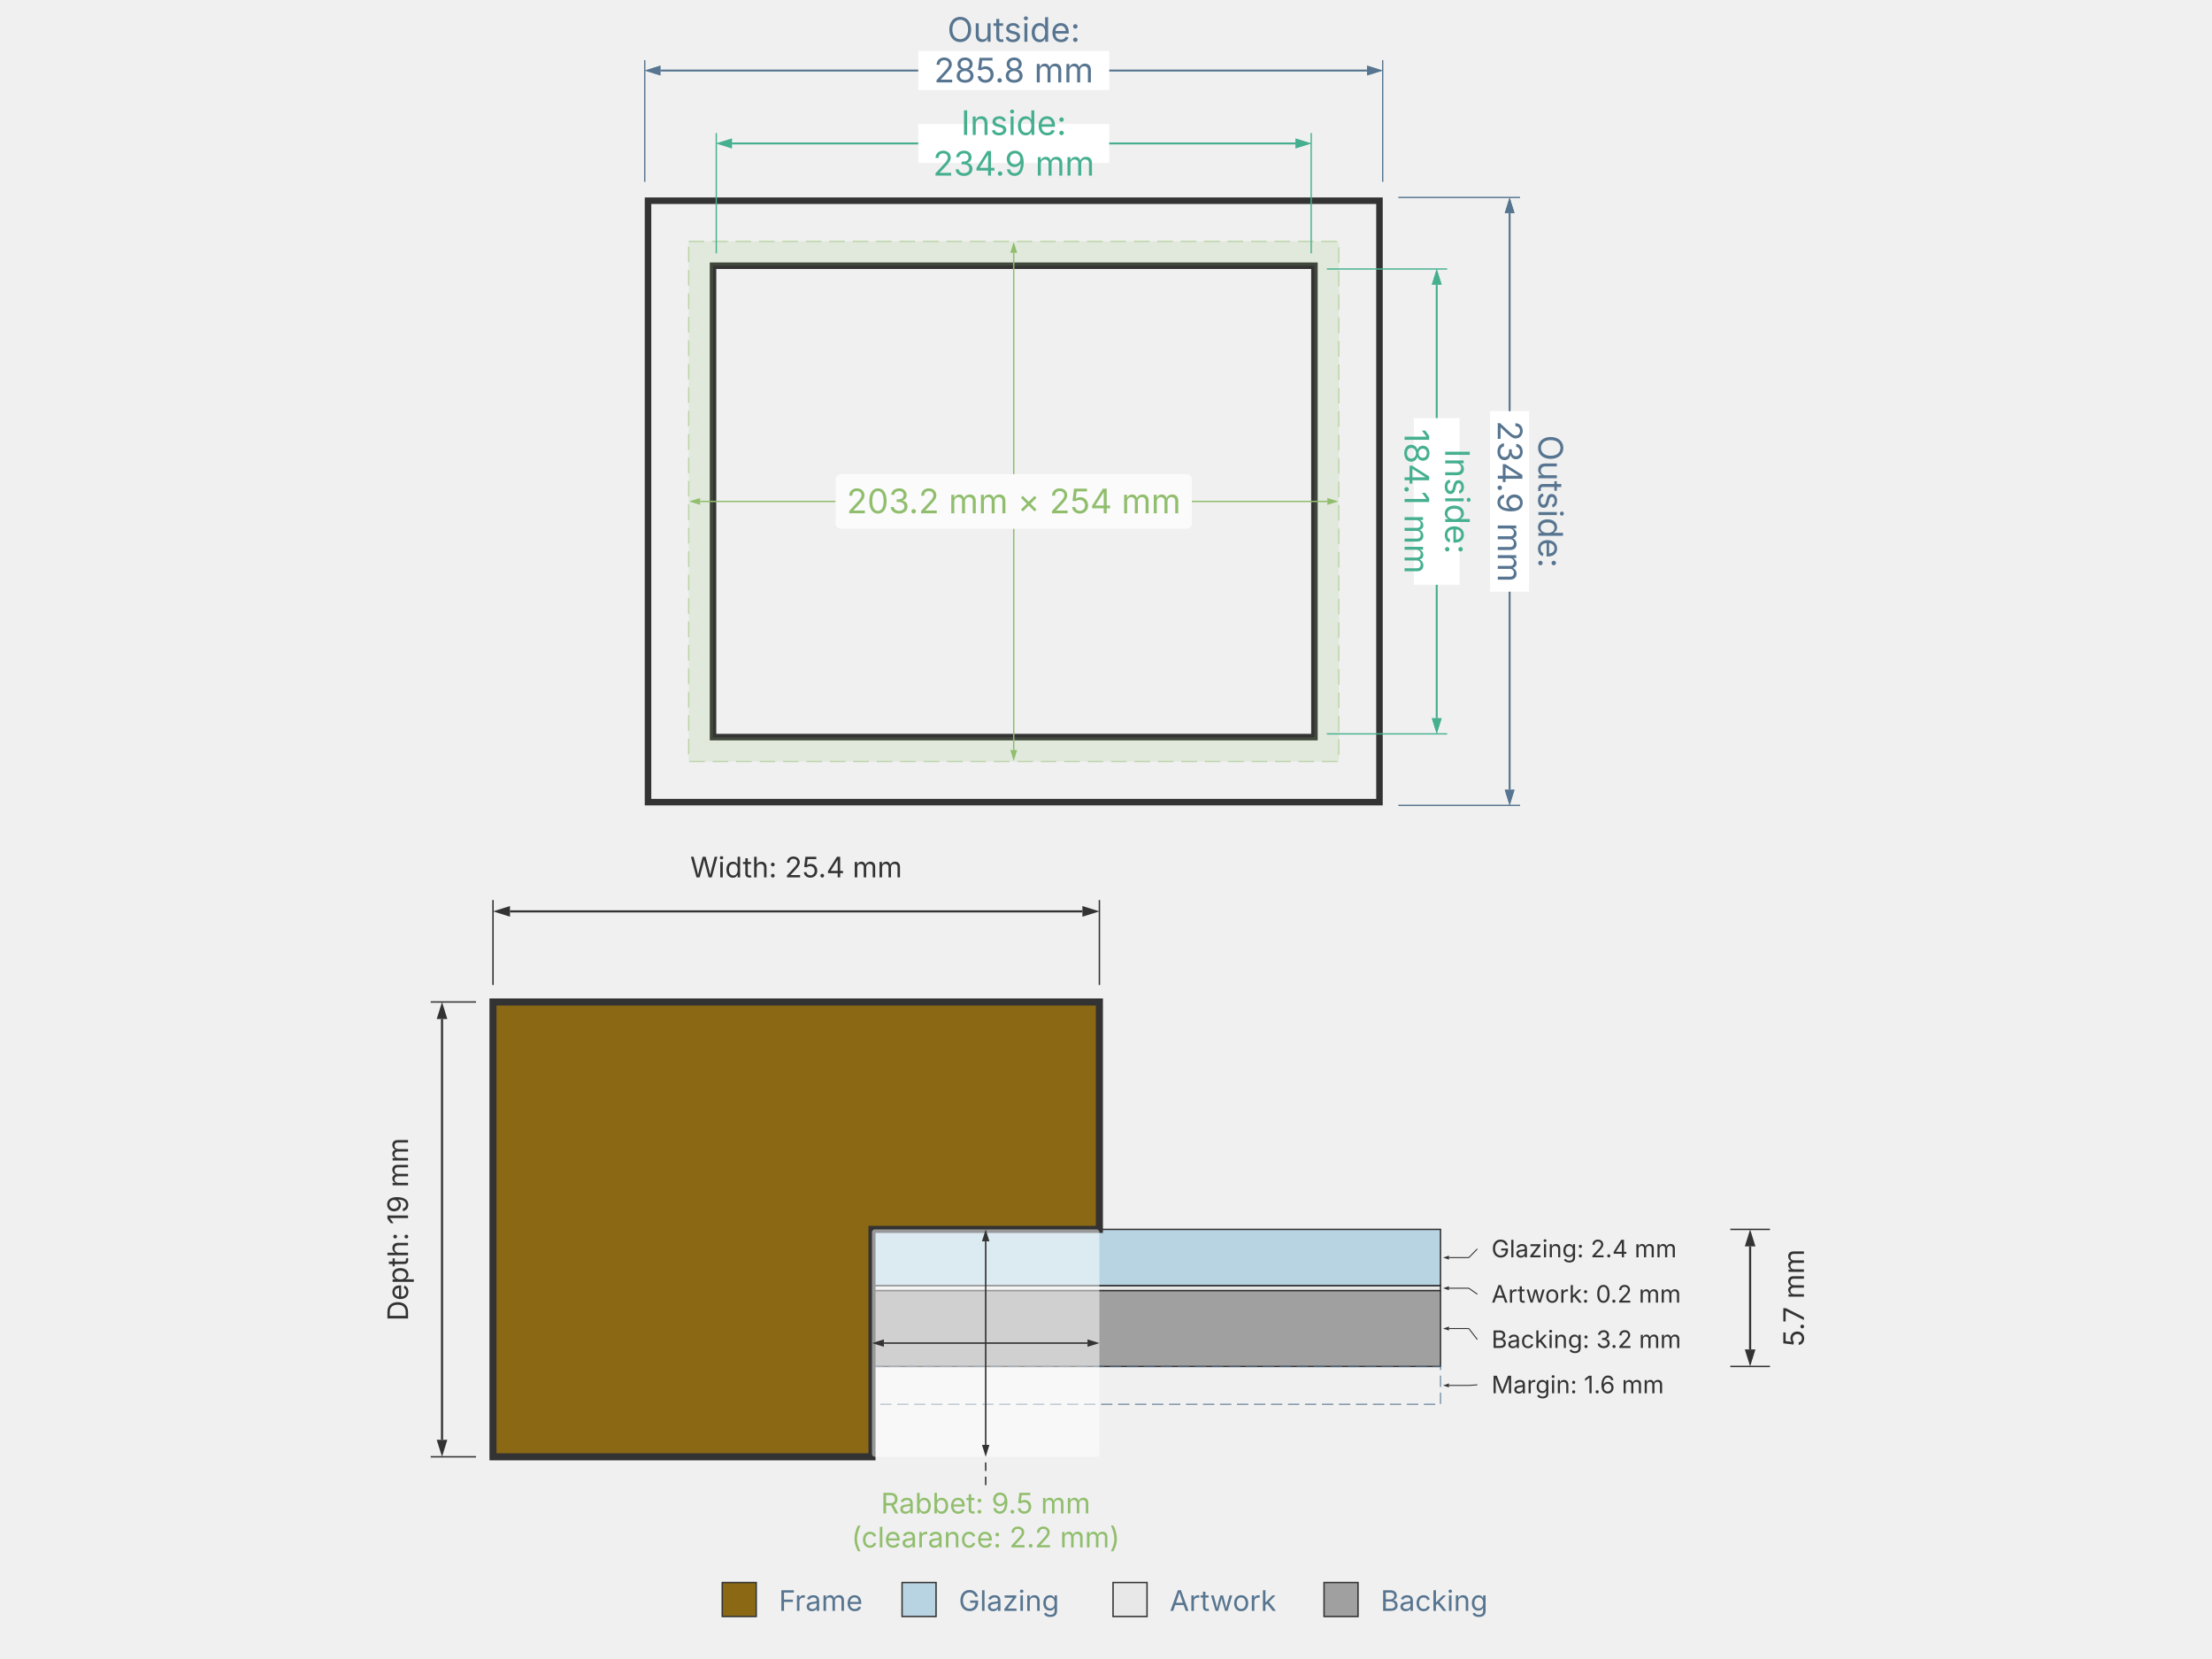
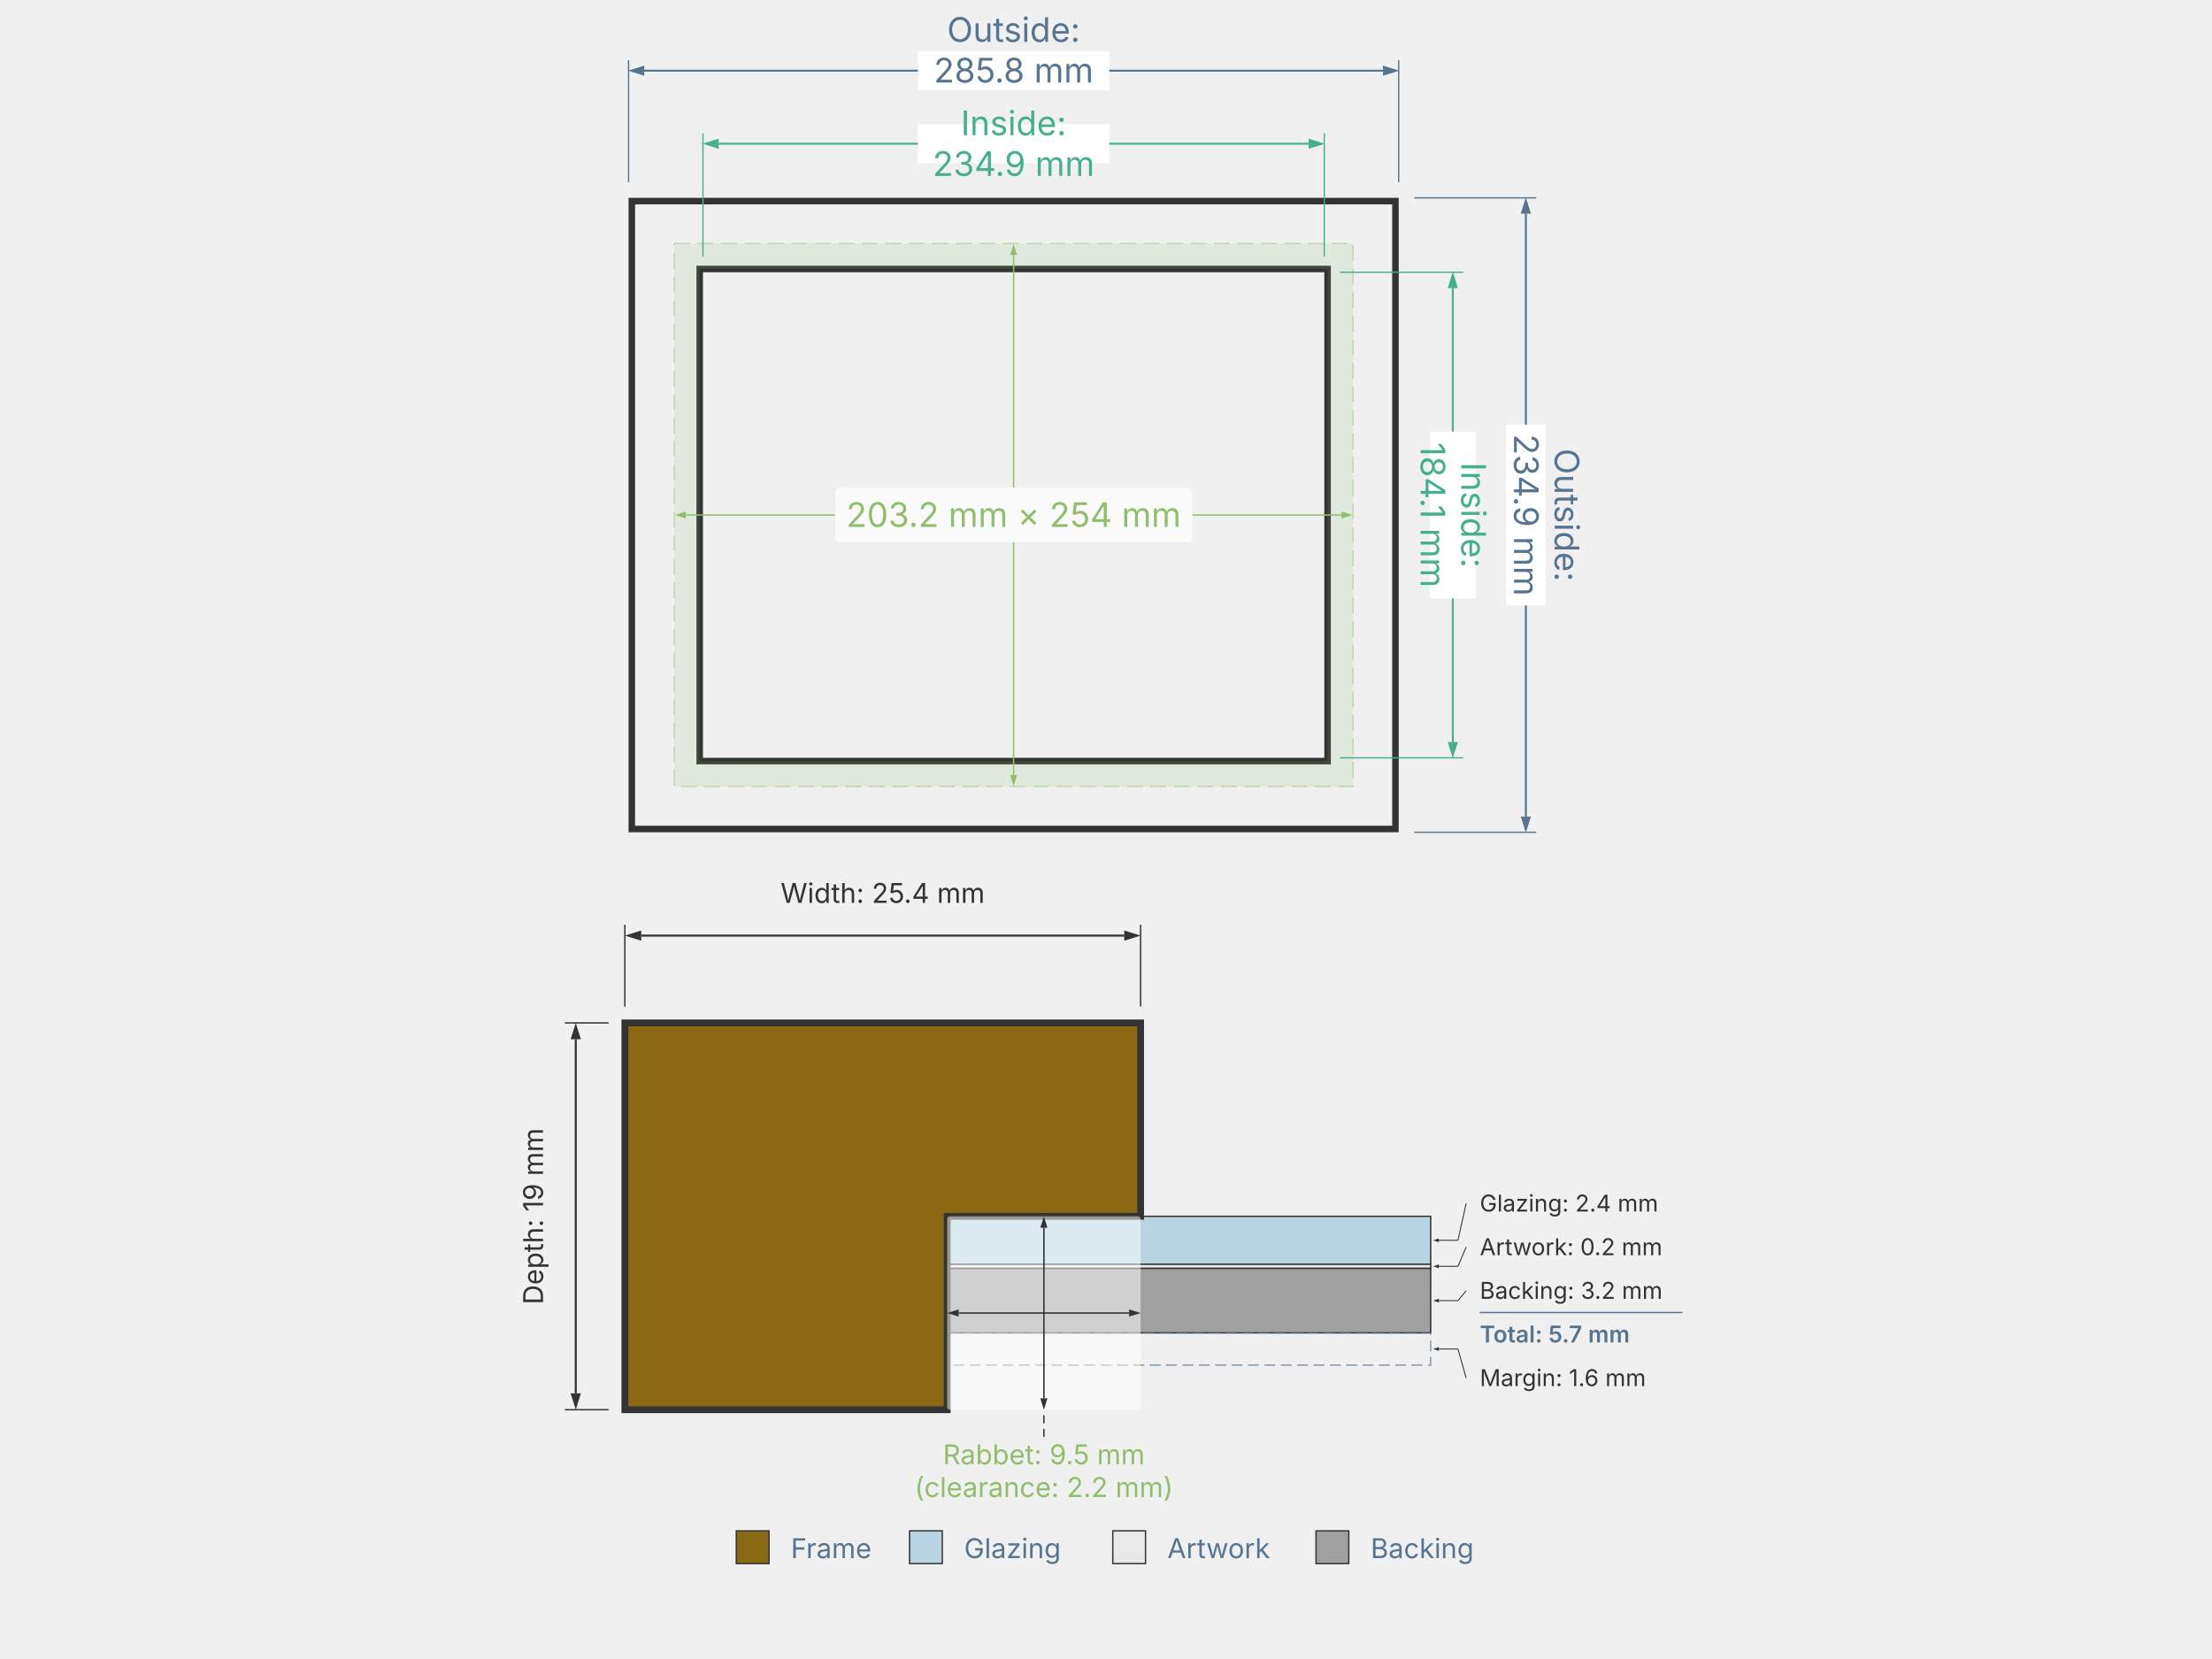
<svg xmlns="http://www.w3.org/2000/svg" viewBox="0 0 800.00 600.00">
-   <g id="plan-view" transform="translate(-10.01, 5.74) scale(0.9416)">
+   <g id="plan-view" transform="translate(-10.77, 5.75) scale(0.9434)">
    <g id="geometry">
-       <rect x="259.53" y="71.00" width="280.95" height="231.00" stroke="#333333" stroke-width="2.5" fill="none" />
-       <rect x="284.50" y="95.97" width="231.00" height="181.05" stroke="#333333" stroke-width="2.5" fill="none" />
+       <rect x="253.63" y="71.00" width="292.75" height="240.71" stroke="#333333" stroke-width="2.5" fill="none" />
+       <rect x="279.65" y="97.02" width="240.71" height="188.66" stroke="#333333" stroke-width="2.5" fill="none" />
    </g>
    <g id="rabbet-overlap">
-       <path d="M275.14,86.61 h249.73 v199.78 h-249.73 Z M284.50,95.97 v181.05 h231.00 v-181.05 Z" fill="#90be6d" fill-opacity="0.15" fill-rule="evenodd" stroke="none" />
+       <path d="M269.89,87.26 h260.22 v208.18 h-260.22 Z M279.65,97.02 v188.66 h240.71 v-188.66 Z" fill="#90be6d" fill-opacity="0.15" fill-rule="evenodd" stroke="none" />
    </g>
    <g id="content-boundary">
-       <rect x="275.14" y="86.61" width="249.73" height="199.78" stroke="#90be6d" stroke-width="0.5" stroke-dasharray="6,3" fill="none" opacity="0.5" />
+       <rect x="269.89" y="87.26" width="260.22" height="208.18" stroke="#90be6d" stroke-width="0.5" stroke-dasharray="6,3" fill="none" opacity="0.5" />
    </g>
    <g id="dimensions">
      <g class="dimension">
-         <line x1="285.75" y1="91.22" x2="285.75" y2="45.00" stroke="#46af8f" stroke-width="0.5" />
-         <line x1="514.25" y1="91.22" x2="514.25" y2="45.00" stroke="#46af8f" stroke-width="0.5" />
-         <polygon points="285.75,49.00 291.75,50.88 291.75,47.12" fill="#46af8f" data-arrow="true" />
-         <line x1="291.75" y1="49.00" x2="508.25" y2="49.00" stroke="#46af8f" stroke-width="0.75" />
-         <polygon points="514.25,49.00 508.25,47.12 508.25,50.88" fill="#46af8f" data-arrow="true" />
+         <line x1="280.90" y1="92.27" x2="280.90" y2="45.00" stroke="#46af8f" stroke-width="0.5" />
+         <line x1="519.10" y1="92.27" x2="519.10" y2="45.00" stroke="#46af8f" stroke-width="0.5" />
+         <polygon points="280.90,49.00 286.90,50.88 286.90,47.12" fill="#46af8f" data-arrow="true" />
+         <line x1="286.90" y1="49.00" x2="513.10" y2="49.00" stroke="#46af8f" stroke-width="0.75" />
+         <polygon points="519.10,49.00 513.10,47.12 513.10,50.88" fill="#46af8f" data-arrow="true" />
        <rect x="363.33" y="41.50" width="73.34" height="15.00" fill="#FFFFFF" stroke="none" />
-         <polygon points="285.75,49.00 291.75,50.88 291.75,47.12" fill="#46af8f" data-arrow="true" />
-         <polygon points="514.25,49.00 508.25,47.12 508.25,50.88" fill="#46af8f" data-arrow="true" />
+         <polygon points="280.90,49.00 286.90,50.88 286.90,47.12" fill="#46af8f" data-arrow="true" />
+         <polygon points="519.10,49.00 513.10,47.12 513.10,50.88" fill="#46af8f" data-arrow="true" />
      </g>
      <g class="dimension">
-         <line x1="258.28" y1="63.75" x2="258.28" y2="17.00" stroke="#577590" stroke-width="0.5" />
-         <line x1="541.72" y1="63.75" x2="541.72" y2="17.00" stroke="#577590" stroke-width="0.5" />
-         <polygon points="258.28,21.00 264.28,22.88 264.28,19.12" fill="#577590" data-arrow="true" />
-         <line x1="264.28" y1="21.00" x2="535.72" y2="21.00" stroke="#577590" stroke-width="0.75" />
-         <polygon points="541.72,21.00 535.72,19.12 535.72,22.88" fill="#577590" data-arrow="true" />
+         <line x1="252.38" y1="63.75" x2="252.38" y2="17.00" stroke="#577590" stroke-width="0.5" />
+         <line x1="547.62" y1="63.75" x2="547.62" y2="17.00" stroke="#577590" stroke-width="0.5" />
+         <polygon points="252.38,21.00 258.38,22.88 258.38,19.12" fill="#577590" data-arrow="true" />
+         <line x1="258.38" y1="21.00" x2="541.62" y2="21.00" stroke="#577590" stroke-width="0.75" />
+         <polygon points="547.62,21.00 541.62,19.12 541.62,22.88" fill="#577590" data-arrow="true" />
        <rect x="363.33" y="13.50" width="73.34" height="15.00" fill="#FFFFFF" stroke="none" />
-         <polygon points="258.28,21.00 264.28,22.88 264.28,19.12" fill="#577590" data-arrow="true" />
-         <polygon points="541.72,21.00 535.72,19.12 535.72,22.88" fill="#577590" data-arrow="true" />
+         <polygon points="252.38,21.00 258.38,22.88 258.38,19.12" fill="#577590" data-arrow="true" />
+         <polygon points="547.62,21.00 541.62,19.12 541.62,22.88" fill="#577590" data-arrow="true" />
      </g>
      <g class="dimension">
-         <line x1="520.25" y1="97.22" x2="566.47" y2="97.22" stroke="#46af8f" stroke-width="0.5" />
-         <line x1="520.25" y1="275.78" x2="566.47" y2="275.78" stroke="#46af8f" stroke-width="0.5" />
-         <polygon points="562.47,97.22 560.60,103.22 564.35,103.22" fill="#46af8f" data-arrow="true" />
-         <line x1="562.47" y1="103.22" x2="562.47" y2="269.78" stroke="#46af8f" stroke-width="0.75" />
-         <polygon points="562.47,275.78 564.35,269.78 560.60,269.78" fill="#46af8f" data-arrow="true" />
-         <rect x="553.67" y="154.51" width="17.60" height="63.99" fill="#FFFFFF" stroke="none" />
-         <polygon points="562.47,97.22 560.60,103.22 564.35,103.22" fill="#46af8f" data-arrow="true" />
-         <polygon points="562.47,275.78 564.35,269.78 560.60,269.78" fill="#46af8f" data-arrow="true" />
+         <line x1="525.10" y1="98.27" x2="572.37" y2="98.27" stroke="#46af8f" stroke-width="0.5" />
+         <line x1="525.10" y1="284.43" x2="572.37" y2="284.43" stroke="#46af8f" stroke-width="0.5" />
+         <polygon points="568.37,98.27 566.50,104.27 570.25,104.27" fill="#46af8f" data-arrow="true" />
+         <line x1="568.37" y1="104.27" x2="568.37" y2="278.43" stroke="#46af8f" stroke-width="0.75" />
+         <polygon points="568.37,284.43 570.25,278.43 566.50,278.43" fill="#46af8f" data-arrow="true" />
+         <rect x="559.57" y="159.36" width="17.60" height="63.99" fill="#FFFFFF" stroke="none" />
+         <polygon points="568.37,98.27 566.50,104.27 570.25,104.27" fill="#46af8f" data-arrow="true" />
+         <polygon points="568.37,284.43 570.25,278.43 566.50,278.43" fill="#46af8f" data-arrow="true" />
      </g>
      <g class="dimension">
-         <line x1="547.72" y1="69.75" x2="594.47" y2="69.75" stroke="#577590" stroke-width="0.5" />
-         <line x1="547.72" y1="303.25" x2="594.47" y2="303.25" stroke="#577590" stroke-width="0.5" />
-         <polygon points="590.47,69.75 588.60,75.75 592.35,75.75" fill="#577590" data-arrow="true" />
-         <line x1="590.47" y1="75.75" x2="590.47" y2="297.25" stroke="#577590" stroke-width="0.75" />
-         <polygon points="590.47,303.25 592.35,297.25 588.60,297.25" fill="#577590" data-arrow="true" />
-         <rect x="582.97" y="151.83" width="15.00" height="69.34" fill="#FFFFFF" stroke="none" />
-         <polygon points="590.47,69.75 588.60,75.75 592.35,75.75" fill="#577590" data-arrow="true" />
-         <polygon points="590.47,303.25 592.35,297.25 588.60,297.25" fill="#577590" data-arrow="true" />
+         <line x1="553.62" y1="69.75" x2="600.37" y2="69.75" stroke="#577590" stroke-width="0.5" />
+         <line x1="553.62" y1="312.96" x2="600.37" y2="312.96" stroke="#577590" stroke-width="0.5" />
+         <polygon points="596.37,69.75 594.50,75.75 598.25,75.75" fill="#577590" data-arrow="true" />
+         <line x1="596.37" y1="75.75" x2="596.37" y2="306.96" stroke="#577590" stroke-width="0.75" />
+         <polygon points="596.37,312.96 598.25,306.96 594.50,306.96" fill="#577590" data-arrow="true" />
+         <rect x="588.87" y="156.68" width="15.00" height="69.34" fill="#FFFFFF" stroke="none" />
+         <polygon points="596.37,69.75 594.50,75.75 598.25,75.75" fill="#577590" data-arrow="true" />
+         <polygon points="596.37,312.96 598.25,306.96 594.50,306.96" fill="#577590" data-arrow="true" />
      </g>
      <text transform="translate(400.00, 45.75)" fill="#46af8f" font-family="Inter, system-ui, -apple-system, sans-serif" font-size="13px" text-anchor="middle">Inside:</text>
      <text transform="translate(400.00, 61.35)" fill="#46af8f" font-family="Inter, system-ui, -apple-system, sans-serif" font-size="13px" text-anchor="middle">234.9 mm</text>
      <text transform="translate(400.00, 9.95)" fill="#577590" font-family="Inter, system-ui, -apple-system, sans-serif" font-size="13px" text-anchor="middle">Outside:</text>
      <text transform="translate(400.00, 25.55)" fill="#577590" font-family="Inter, system-ui, -apple-system, sans-serif" font-size="13px" text-anchor="middle">285.8 mm</text>
-       <text transform="rotate(90 570.27 186.50)" x="570.27" y="191.05" fill="#46af8f" font-family="Inter, system-ui, -apple-system, sans-serif" font-size="13px" text-anchor="middle">Inside:</text>
-       <text transform="rotate(90 554.67 186.50)" x="554.67" y="191.05" fill="#46af8f" font-family="Inter, system-ui, -apple-system, sans-serif" font-size="13px" text-anchor="middle">184.1 mm</text>
-       <text transform="rotate(90 606.07 186.50)" x="606.07" y="191.05" fill="#577590" font-family="Inter, system-ui, -apple-system, sans-serif" font-size="13px" text-anchor="middle">Outside:</text>
-       <text transform="rotate(90 590.47 186.50)" x="590.47" y="191.05" fill="#577590" font-family="Inter, system-ui, -apple-system, sans-serif" font-size="13px" text-anchor="middle">234.9 mm</text>
+       <text transform="rotate(90 576.17 191.35)" x="576.17" y="195.90" fill="#46af8f" font-family="Inter, system-ui, -apple-system, sans-serif" font-size="13px" text-anchor="middle">Inside:</text>
+       <text transform="rotate(90 560.57 191.35)" x="560.57" y="195.90" fill="#46af8f" font-family="Inter, system-ui, -apple-system, sans-serif" font-size="13px" text-anchor="middle">184.1 mm</text>
+       <text transform="rotate(90 611.97 191.35)" x="611.97" y="195.90" fill="#577590" font-family="Inter, system-ui, -apple-system, sans-serif" font-size="13px" text-anchor="middle">Outside:</text>
+       <text transform="rotate(90 596.37 191.35)" x="596.37" y="195.90" fill="#577590" font-family="Inter, system-ui, -apple-system, sans-serif" font-size="13px" text-anchor="middle">234.9 mm</text>
    </g>
    <g id="artwork-indicator">
-       <polygon points="275.34,186.50 279.54,187.81 279.54,185.19" fill="#90be6d" data-arrow="true" />
-       <line x1="279.54" y1="186.50" x2="331.59" y2="186.50" stroke="#90be6d" stroke-width="0.525" />
-       <line x1="468.41" y1="186.50" x2="520.46" y2="186.50" stroke="#90be6d" stroke-width="0.525" />
-       <polygon points="524.66,186.50 520.46,185.19 520.46,187.81" fill="#90be6d" data-arrow="true" />
-       <polygon points="400.00,86.81 398.69,91.01 401.31,91.01" fill="#90be6d" data-arrow="true" />
-       <line x1="400.00" y1="91.01" x2="400.00" y2="176.05" stroke="#90be6d" stroke-width="0.525" />
-       <line x1="400.00" y1="196.95" x2="400.00" y2="281.99" stroke="#90be6d" stroke-width="0.525" />
-       <polygon points="400.00,286.19 401.31,281.99 398.69,281.99" fill="#90be6d" data-arrow="true" />
-       <rect x="331.59" y="176.05" width="136.83" height="20.90" fill="#FFFFFF" fill-opacity="0.75" stroke="none" rx="2" />
-       <text transform="translate(400.00, 191.05)" fill="#90be6d" font-family="Inter, system-ui, -apple-system, sans-serif" font-size="13.00px" text-anchor="middle">203.2 mm × 254 mm</text>
+       <polygon points="270.09,191.35 274.29,192.67 274.29,190.04" fill="#90be6d" data-arrow="true" />
+       <line x1="274.29" y1="191.35" x2="331.59" y2="191.35" stroke="#90be6d" stroke-width="0.525" />
+       <line x1="468.41" y1="191.35" x2="525.71" y2="191.35" stroke="#90be6d" stroke-width="0.525" />
+       <polygon points="529.91,191.35 525.71,190.04 525.71,192.67" fill="#90be6d" data-arrow="true" />
+       <polygon points="400.00,87.46 398.69,91.66 401.31,91.66" fill="#90be6d" data-arrow="true" />
+       <line x1="400.00" y1="91.66" x2="400.00" y2="180.90" stroke="#90be6d" stroke-width="0.525" />
+       <line x1="400.00" y1="201.80" x2="400.00" y2="291.04" stroke="#90be6d" stroke-width="0.525" />
+       <polygon points="400.00,295.24 401.31,291.04 398.69,291.04" fill="#90be6d" data-arrow="true" />
+       <rect x="331.59" y="180.90" width="136.83" height="20.90" fill="#FFFFFF" fill-opacity="0.75" stroke="none" rx="2" />
+       <text transform="translate(400.00, 195.90)" fill="#90be6d" font-family="Inter, system-ui, -apple-system, sans-serif" font-size="13.00px" text-anchor="middle">203.2 mm × 254 mm</text>
    </g>
  </g>
-   <g id="section-view" transform="translate(-9.69, 310.15) scale(1.0242)">
-     <g id="section-content" transform="translate(-2.88, 0)">
+   <g id="section-view" transform="translate(5.31, 315.13) scale(0.9867)">
+     <g id="section-content" transform="translate(-5.38, 0)">
      <g id="section-geometry">
-         <rect x="320.26" y="131.30" width="200.75" height="19.91" stroke="#333333" stroke-width="0.5" fill="#B8D4E3" />
-         <rect x="320.26" y="151.21" width="200.75" height="1.71" stroke="#333333" stroke-width="0.5" fill="#E8E8E8" />
-         <rect x="320.26" y="152.93" width="200.75" height="26.77" stroke="#333333" stroke-width="0.5" fill="#A0A0A0" />
-         <rect x="320.26" y="179.69" width="200.75" height="13.38" stroke="#577590" stroke-width="0.5" stroke-dasharray="4,2" fill="none" opacity="0.7" />
-         <polygon points="186.43,51.00 400.56,51.00 400.56,131.30 320.26,131.30 320.26,211.60 186.43,211.60" stroke="#333333" stroke-width="2.5" fill="#8B6914" />
+         <rect x="347.18" y="126.45" width="177.22" height="17.58" stroke="#333333" stroke-width="0.5" fill="#B8D4E3" />
+         <rect x="347.18" y="144.03" width="177.22" height="1.51" stroke="#333333" stroke-width="0.5" fill="#E8E8E8" />
+         <rect x="347.18" y="145.54" width="177.22" height="23.63" stroke="#333333" stroke-width="0.5" fill="#A0A0A0" />
+         <rect x="347.18" y="169.17" width="177.22" height="11.81" stroke="#577590" stroke-width="0.5" stroke-dasharray="4,2" fill="none" opacity="0.7" />
+         <polygon points="229.04,55.56 418.07,55.56 418.07,126.45 347.18,126.45 347.18,197.34 229.04,197.34" stroke="#333333" stroke-width="2.5" fill="#8B6914" />
      </g>
      <g id="section-dimensions">
-         <line x1="180.43" y1="51.00" x2="164.43" y2="51.00" stroke="#333333" stroke-width="0.5" />
-         <line x1="180.43" y1="211.60" x2="164.43" y2="211.60" stroke="#333333" stroke-width="0.5" />
-         <polygon points="168.43,51.00 166.55,57.00 170.30,57.00" fill="#333333" data-arrow="true" />
-         <line x1="168.43" y1="57.00" x2="168.43" y2="205.60" stroke="#333333" stroke-width="0.75" />
-         <polygon points="168.43,211.60 170.30,205.60 166.55,205.60" fill="#333333" data-arrow="true" />
-         <text x="156.43" y="131.30" fill="#333333" font-family="Inter, system-ui, -apple-system, sans-serif" font-size="10px" text-anchor="middle" transform="rotate(-90 156.43 131.30)">Depth: 19 mm</text>
-         <line x1="186.43" y1="45.00" x2="186.43" y2="15.00" stroke="#333333" stroke-width="0.5" />
-         <line x1="400.56" y1="45.00" x2="400.56" y2="15.00" stroke="#333333" stroke-width="0.5" />
-         <polygon points="186.43,19.00 192.43,20.88 192.43,17.12" fill="#333333" data-arrow="true" />
-         <line x1="192.43" y1="19.00" x2="394.56" y2="19.00" stroke="#333333" stroke-width="0.75" />
-         <polygon points="400.56,19.00 394.56,17.12 394.56,20.88" fill="#333333" data-arrow="true" />
-         <text transform="translate(293.49, 7.00)" fill="#333333" font-family="Inter, system-ui, -apple-system, sans-serif" font-size="10px" text-anchor="middle">Width: 25.4 mm</text>
-         <rect x="320.26" y="131.30" width="80.30" height="80.30" fill="#FFFFFF" fill-opacity="0.5" stroke="none" rx="1" />
-         <polygon points="320.26,171.45 324.46,172.76 324.46,170.14" fill="#333333" data-arrow="true" />
-         <line x1="324.46" y1="171.45" x2="396.36" y2="171.45" stroke="#333333" stroke-width="0.525" />
-         <polygon points="400.56,171.45 396.36,170.14 396.36,172.76" fill="#333333" data-arrow="true" />
-         <polygon points="360.41,131.30 359.10,135.50 361.72,135.50" fill="#333333" data-arrow="true" />
-         <line x1="360.41" y1="135.50" x2="360.41" y2="207.40" stroke="#333333" stroke-width="0.525" />
-         <polygon points="360.41,211.60 361.72,207.40 359.10,207.40" fill="#333333" data-arrow="true" />
-         <polygon points="521.91,141.26 524.01,141.96 524.01,140.56" fill="#333333" data-arrow="true" />
-         <line x1="524.01" y1="141.26" x2="531.01" y2="141.26" stroke="#333333" stroke-width="0.35" />
-         <line x1="531.01" y1="141.26" x2="534.01" y2="138.19" stroke="#333333" stroke-width="0.35" />
-         <text transform="translate(539.01, 141.16)" fill="#333333" font-family="Inter, system-ui, -apple-system, sans-serif" font-size="8.5px">Glazing: 2.4 mm</text>
-         <polygon points="521.91,152.07 524.01,152.77 524.01,151.37" fill="#333333" data-arrow="true" />
-         <line x1="524.01" y1="152.07" x2="531.01" y2="152.07" stroke="#333333" stroke-width="0.35" />
-         <line x1="531.01" y1="152.07" x2="534.01" y2="154.19" stroke="#333333" stroke-width="0.35" />
-         <text transform="translate(539.01, 157.16)" fill="#333333" font-family="Inter, system-ui, -apple-system, sans-serif" font-size="8.5px">Artwork: 0.2 mm</text>
-         <polygon points="521.91,166.31 524.01,167.01 524.01,165.61" fill="#333333" data-arrow="true" />
-         <line x1="524.01" y1="166.31" x2="531.01" y2="166.31" stroke="#333333" stroke-width="0.35" />
-         <line x1="531.01" y1="166.31" x2="534.01" y2="170.19" stroke="#333333" stroke-width="0.35" />
-         <text transform="translate(539.01, 173.16)" fill="#333333" font-family="Inter, system-ui, -apple-system, sans-serif" font-size="8.5px">Backing: 3.2 mm</text>
-         <polygon points="521.91,186.39 524.01,187.09 524.01,185.69" fill="#333333" data-arrow="true" />
-         <line x1="524.01" y1="186.39" x2="531.01" y2="186.39" stroke="#333333" stroke-width="0.35" />
-         <line x1="531.01" y1="186.39" x2="534.01" y2="186.19" stroke="#333333" stroke-width="0.35" />
-         <text transform="translate(539.01, 189.16)" fill="#333333" font-family="Inter, system-ui, -apple-system, sans-serif" font-size="8.5px">Margin: 1.6 mm</text>
-         <line x1="623.34" y1="131.30" x2="637.34" y2="131.30" stroke="#333333" stroke-width="0.5" />
-         <line x1="623.34" y1="179.69" x2="637.34" y2="179.69" stroke="#333333" stroke-width="0.5" />
-         <polygon points="630.34,131.30 628.47,137.30 632.22,137.30" fill="#333333" data-arrow="true" />
-         <line x1="630.34" y1="137.30" x2="630.34" y2="173.69" stroke="#333333" stroke-width="0.75" />
-         <polygon points="630.34,179.69 632.22,173.69 628.47,173.69" fill="#333333" data-arrow="true" />
-         <text x="649.34" y="155.50" fill="#333333" font-family="Inter, system-ui, -apple-system, sans-serif" font-size="10px" text-anchor="middle" transform="rotate(-90 649.34 155.50)">5.7 mm</text>
-         <line x1="360.41" y1="213.60" x2="360.41" y2="221.60" stroke="#333333" stroke-width="0.5" stroke-dasharray="3,2" />
-         <text transform="translate(360.41, 231.60)" fill="#90be6d" font-family="Inter, system-ui, -apple-system, sans-serif" font-size="10px" text-anchor="middle">Rabbet: 9.5 mm</text>
-         <text transform="translate(360.41, 243.60)" fill="#90be6d" font-family="Inter, system-ui, -apple-system, sans-serif" font-size="10px" text-anchor="middle">(clearance: 2.2 mm)</text>
+         <line x1="223.04" y1="55.56" x2="207.04" y2="55.56" stroke="#333333" stroke-width="0.5" />
+         <line x1="223.04" y1="197.34" x2="207.04" y2="197.34" stroke="#333333" stroke-width="0.5" />
+         <polygon points="211.04,55.56 209.16,61.56 212.91,61.56" fill="#333333" data-arrow="true" />
+         <line x1="211.04" y1="61.56" x2="211.04" y2="191.34" stroke="#333333" stroke-width="0.75" />
+         <polygon points="211.04,197.34 212.91,191.34 209.16,191.34" fill="#333333" data-arrow="true" />
+         <text x="199.04" y="126.45" fill="#333333" font-family="Inter, system-ui, -apple-system, sans-serif" font-size="10px" text-anchor="middle" transform="rotate(-90 199.04 126.45)">Depth: 19 mm</text>
+         <line x1="229.04" y1="49.56" x2="229.04" y2="19.56" stroke="#333333" stroke-width="0.5" />
+         <line x1="418.07" y1="49.56" x2="418.07" y2="19.56" stroke="#333333" stroke-width="0.5" />
+         <polygon points="229.04,23.56 235.04,25.43 235.04,21.68" fill="#333333" data-arrow="true" />
+         <line x1="235.04" y1="23.56" x2="412.07" y2="23.56" stroke="#333333" stroke-width="0.75" />
+         <polygon points="418.07,23.56 412.07,21.68 412.07,25.43" fill="#333333" data-arrow="true" />
+         <text transform="translate(323.55, 11.56)" fill="#333333" font-family="Inter, system-ui, -apple-system, sans-serif" font-size="10px" text-anchor="middle">Width: 25.4 mm</text>
+         <rect x="347.18" y="126.45" width="70.89" height="70.89" fill="#FFFFFF" fill-opacity="0.5" stroke="none" rx="1" />
+         <polygon points="347.18,161.89 351.38,163.20 351.38,160.58" fill="#333333" data-arrow="true" />
+         <line x1="351.38" y1="161.89" x2="413.87" y2="161.89" stroke="#333333" stroke-width="0.525" />
+         <polygon points="418.07,161.89 413.87,160.58 413.87,163.20" fill="#333333" data-arrow="true" />
+         <polygon points="382.63,126.45 381.31,130.65 383.94,130.65" fill="#333333" data-arrow="true" />
+         <line x1="382.63" y1="130.65" x2="382.63" y2="193.14" stroke="#333333" stroke-width="0.525" />
+         <polygon points="382.63,197.34 383.94,193.14 381.31,193.14" fill="#333333" data-arrow="true" />
+         <polygon points="525.30,135.24 527.40,135.94 527.40,134.54" fill="#333333" data-arrow="true" />
+         <line x1="527.40" y1="135.24" x2="534.40" y2="135.24" stroke="#333333" stroke-width="0.35" />
+         <line x1="534.40" y1="135.24" x2="537.40" y2="121.72" stroke="#333333" stroke-width="0.35" />
+         <text transform="translate(542.40, 124.69)" fill="#333333" font-family="Inter, system-ui, -apple-system, sans-serif" font-size="8.5px">Glazing: 2.4 mm</text>
+         <polygon points="525.30,144.78 527.40,145.48 527.40,144.08" fill="#333333" data-arrow="true" />
+         <line x1="527.40" y1="144.78" x2="534.40" y2="144.78" stroke="#333333" stroke-width="0.35" />
+         <line x1="534.40" y1="144.78" x2="537.40" y2="137.72" stroke="#333333" stroke-width="0.35" />
+         <text transform="translate(542.40, 140.69)" fill="#333333" font-family="Inter, system-ui, -apple-system, sans-serif" font-size="8.5px">Artwork: 0.2 mm</text>
+         <polygon points="525.30,157.35 527.40,158.05 527.40,156.65" fill="#333333" data-arrow="true" />
+         <line x1="527.40" y1="157.35" x2="534.40" y2="157.35" stroke="#333333" stroke-width="0.35" />
+         <line x1="534.40" y1="157.35" x2="537.40" y2="153.72" stroke="#333333" stroke-width="0.35" />
+         <text transform="translate(542.40, 156.69)" fill="#333333" font-family="Inter, system-ui, -apple-system, sans-serif" font-size="8.5px">Backing: 3.2 mm</text>
+         <line x1="542.40" y1="161.72" x2="616.73" y2="161.72" stroke="#577590" stroke-width="0.5" />
+         <text transform="translate(542.40, 172.69)" fill="#577590" font-family="Inter, system-ui, -apple-system, sans-serif" font-size="8.5px" font-weight="600">Total: 5.7 mm</text>
+         <polygon points="525.30,175.08 527.40,175.78 527.40,174.38" fill="#333333" data-arrow="true" />
+         <line x1="527.40" y1="175.08" x2="534.40" y2="175.08" stroke="#333333" stroke-width="0.35" />
+         <line x1="534.40" y1="175.08" x2="537.40" y2="185.72" stroke="#333333" stroke-width="0.35" />
+         <text transform="translate(542.40, 188.69)" fill="#333333" font-family="Inter, system-ui, -apple-system, sans-serif" font-size="8.5px">Margin: 1.6 mm</text>
+         <line x1="382.63" y1="199.34" x2="382.63" y2="207.34" stroke="#333333" stroke-width="0.5" stroke-dasharray="3,2" />
+         <text transform="translate(382.63, 217.34)" fill="#90be6d" font-family="Inter, system-ui, -apple-system, sans-serif" font-size="10px" text-anchor="middle">Rabbet: 9.5 mm</text>
+         <text transform="translate(382.63, 229.34)" fill="#90be6d" font-family="Inter, system-ui, -apple-system, sans-serif" font-size="10px" text-anchor="middle">(clearance: 2.2 mm)</text>
      </g>
    </g>
    <g id="legend">
-       <rect x="264.50" y="256.00" width="12" height="12" fill="#8B6914" stroke="#333333" stroke-width="0.5" />
-       <text transform="translate(284.50, 266.00)" fill="#577590" font-family="Inter, system-ui, -apple-system, sans-serif" font-size="10px">Frame</text>
-       <rect x="328.00" y="256.00" width="12" height="12" fill="#B8D4E3" stroke="#333333" stroke-width="0.5" />
-       <text transform="translate(348.00, 266.00)" fill="#577590" font-family="Inter, system-ui, -apple-system, sans-serif" font-size="10px">Glazing</text>
-       <rect x="402.50" y="256.00" width="12" height="12" fill="#E8E8E8" stroke="#333333" stroke-width="0.5" />
-       <text transform="translate(422.50, 266.00)" fill="#577590" font-family="Inter, system-ui, -apple-system, sans-serif" font-size="10px">Artwork</text>
-       <rect x="477.00" y="256.00" width="12" height="12" fill="#A0A0A0" stroke="#333333" stroke-width="0.5" />
-       <text transform="translate(497.00, 266.00)" fill="#577590" font-family="Inter, system-ui, -apple-system, sans-serif" font-size="10px">Backing</text>
+       <rect x="264.50" y="241.74" width="12" height="12" fill="#8B6914" stroke="#333333" stroke-width="0.5" />
+       <text transform="translate(284.50, 251.74)" fill="#577590" font-family="Inter, system-ui, -apple-system, sans-serif" font-size="10px">Frame</text>
+       <rect x="328.00" y="241.74" width="12" height="12" fill="#B8D4E3" stroke="#333333" stroke-width="0.5" />
+       <text transform="translate(348.00, 251.74)" fill="#577590" font-family="Inter, system-ui, -apple-system, sans-serif" font-size="10px">Glazing</text>
+       <rect x="402.50" y="241.74" width="12" height="12" fill="#E8E8E8" stroke="#333333" stroke-width="0.5" />
+       <text transform="translate(422.50, 251.74)" fill="#577590" font-family="Inter, system-ui, -apple-system, sans-serif" font-size="10px">Artwork</text>
+       <rect x="477.00" y="241.74" width="12" height="12" fill="#A0A0A0" stroke="#333333" stroke-width="0.5" />
+       <text transform="translate(497.00, 251.74)" fill="#577590" font-family="Inter, system-ui, -apple-system, sans-serif" font-size="10px">Backing</text>
    </g>
  </g>
</svg>
